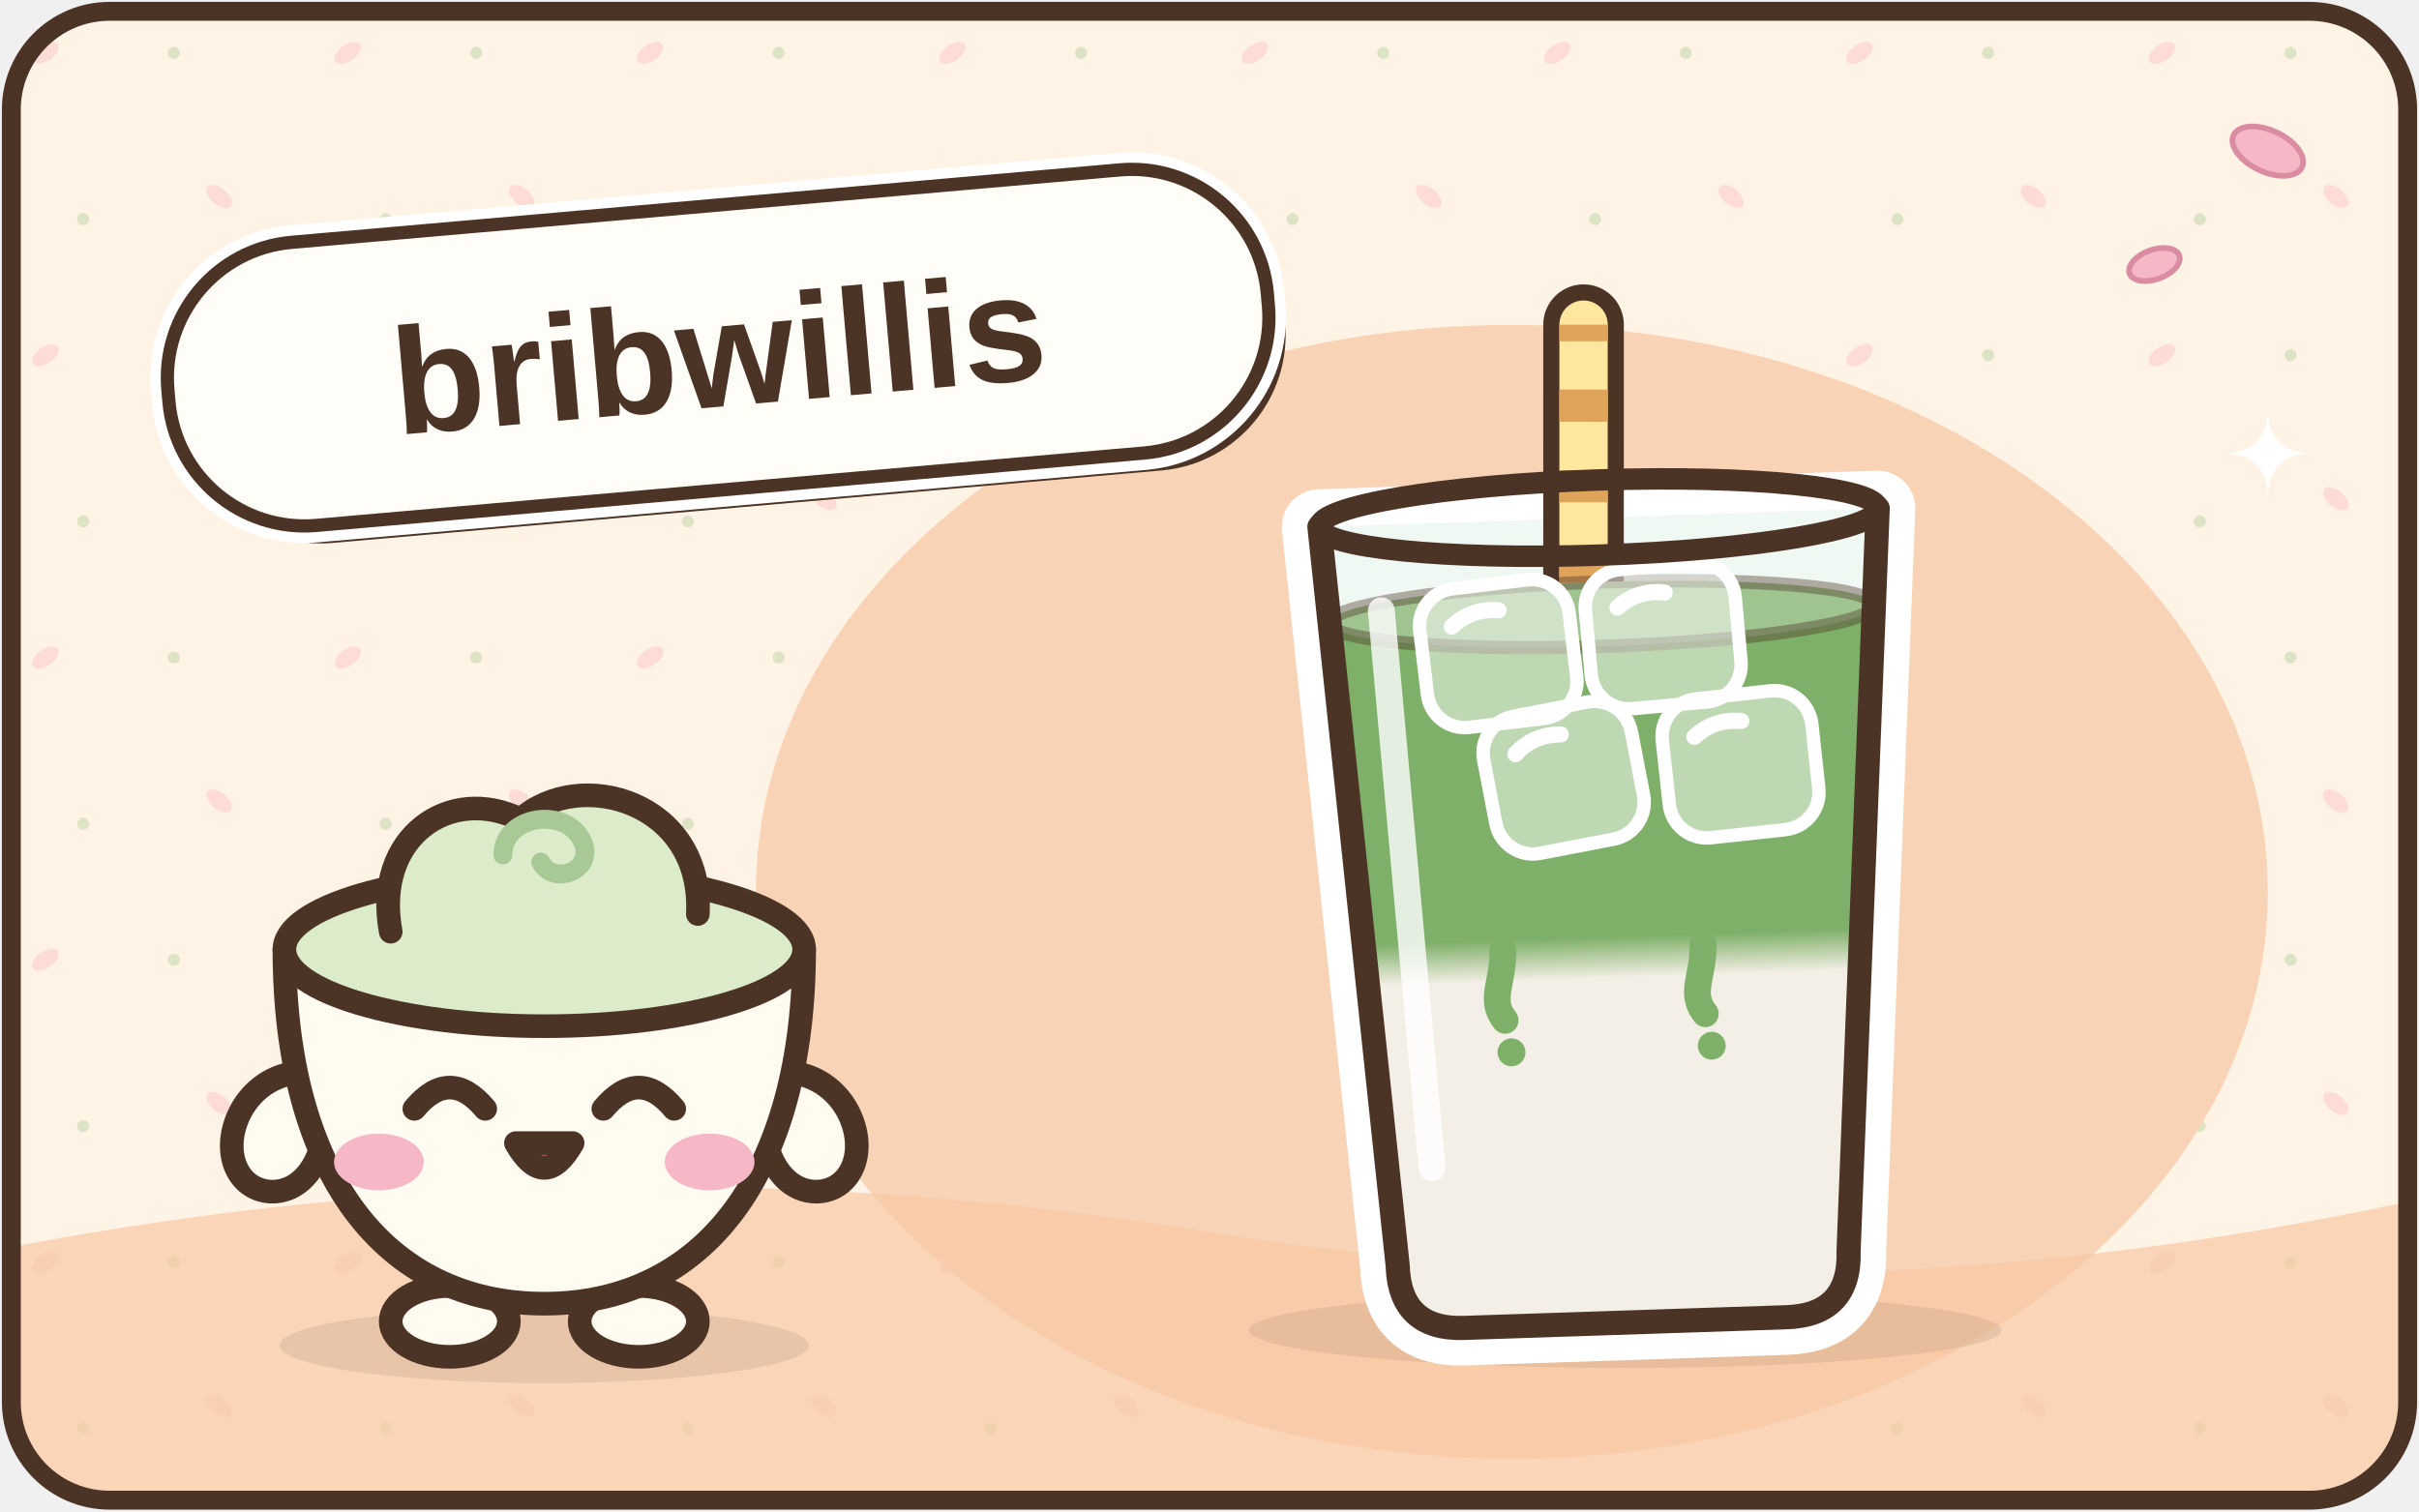
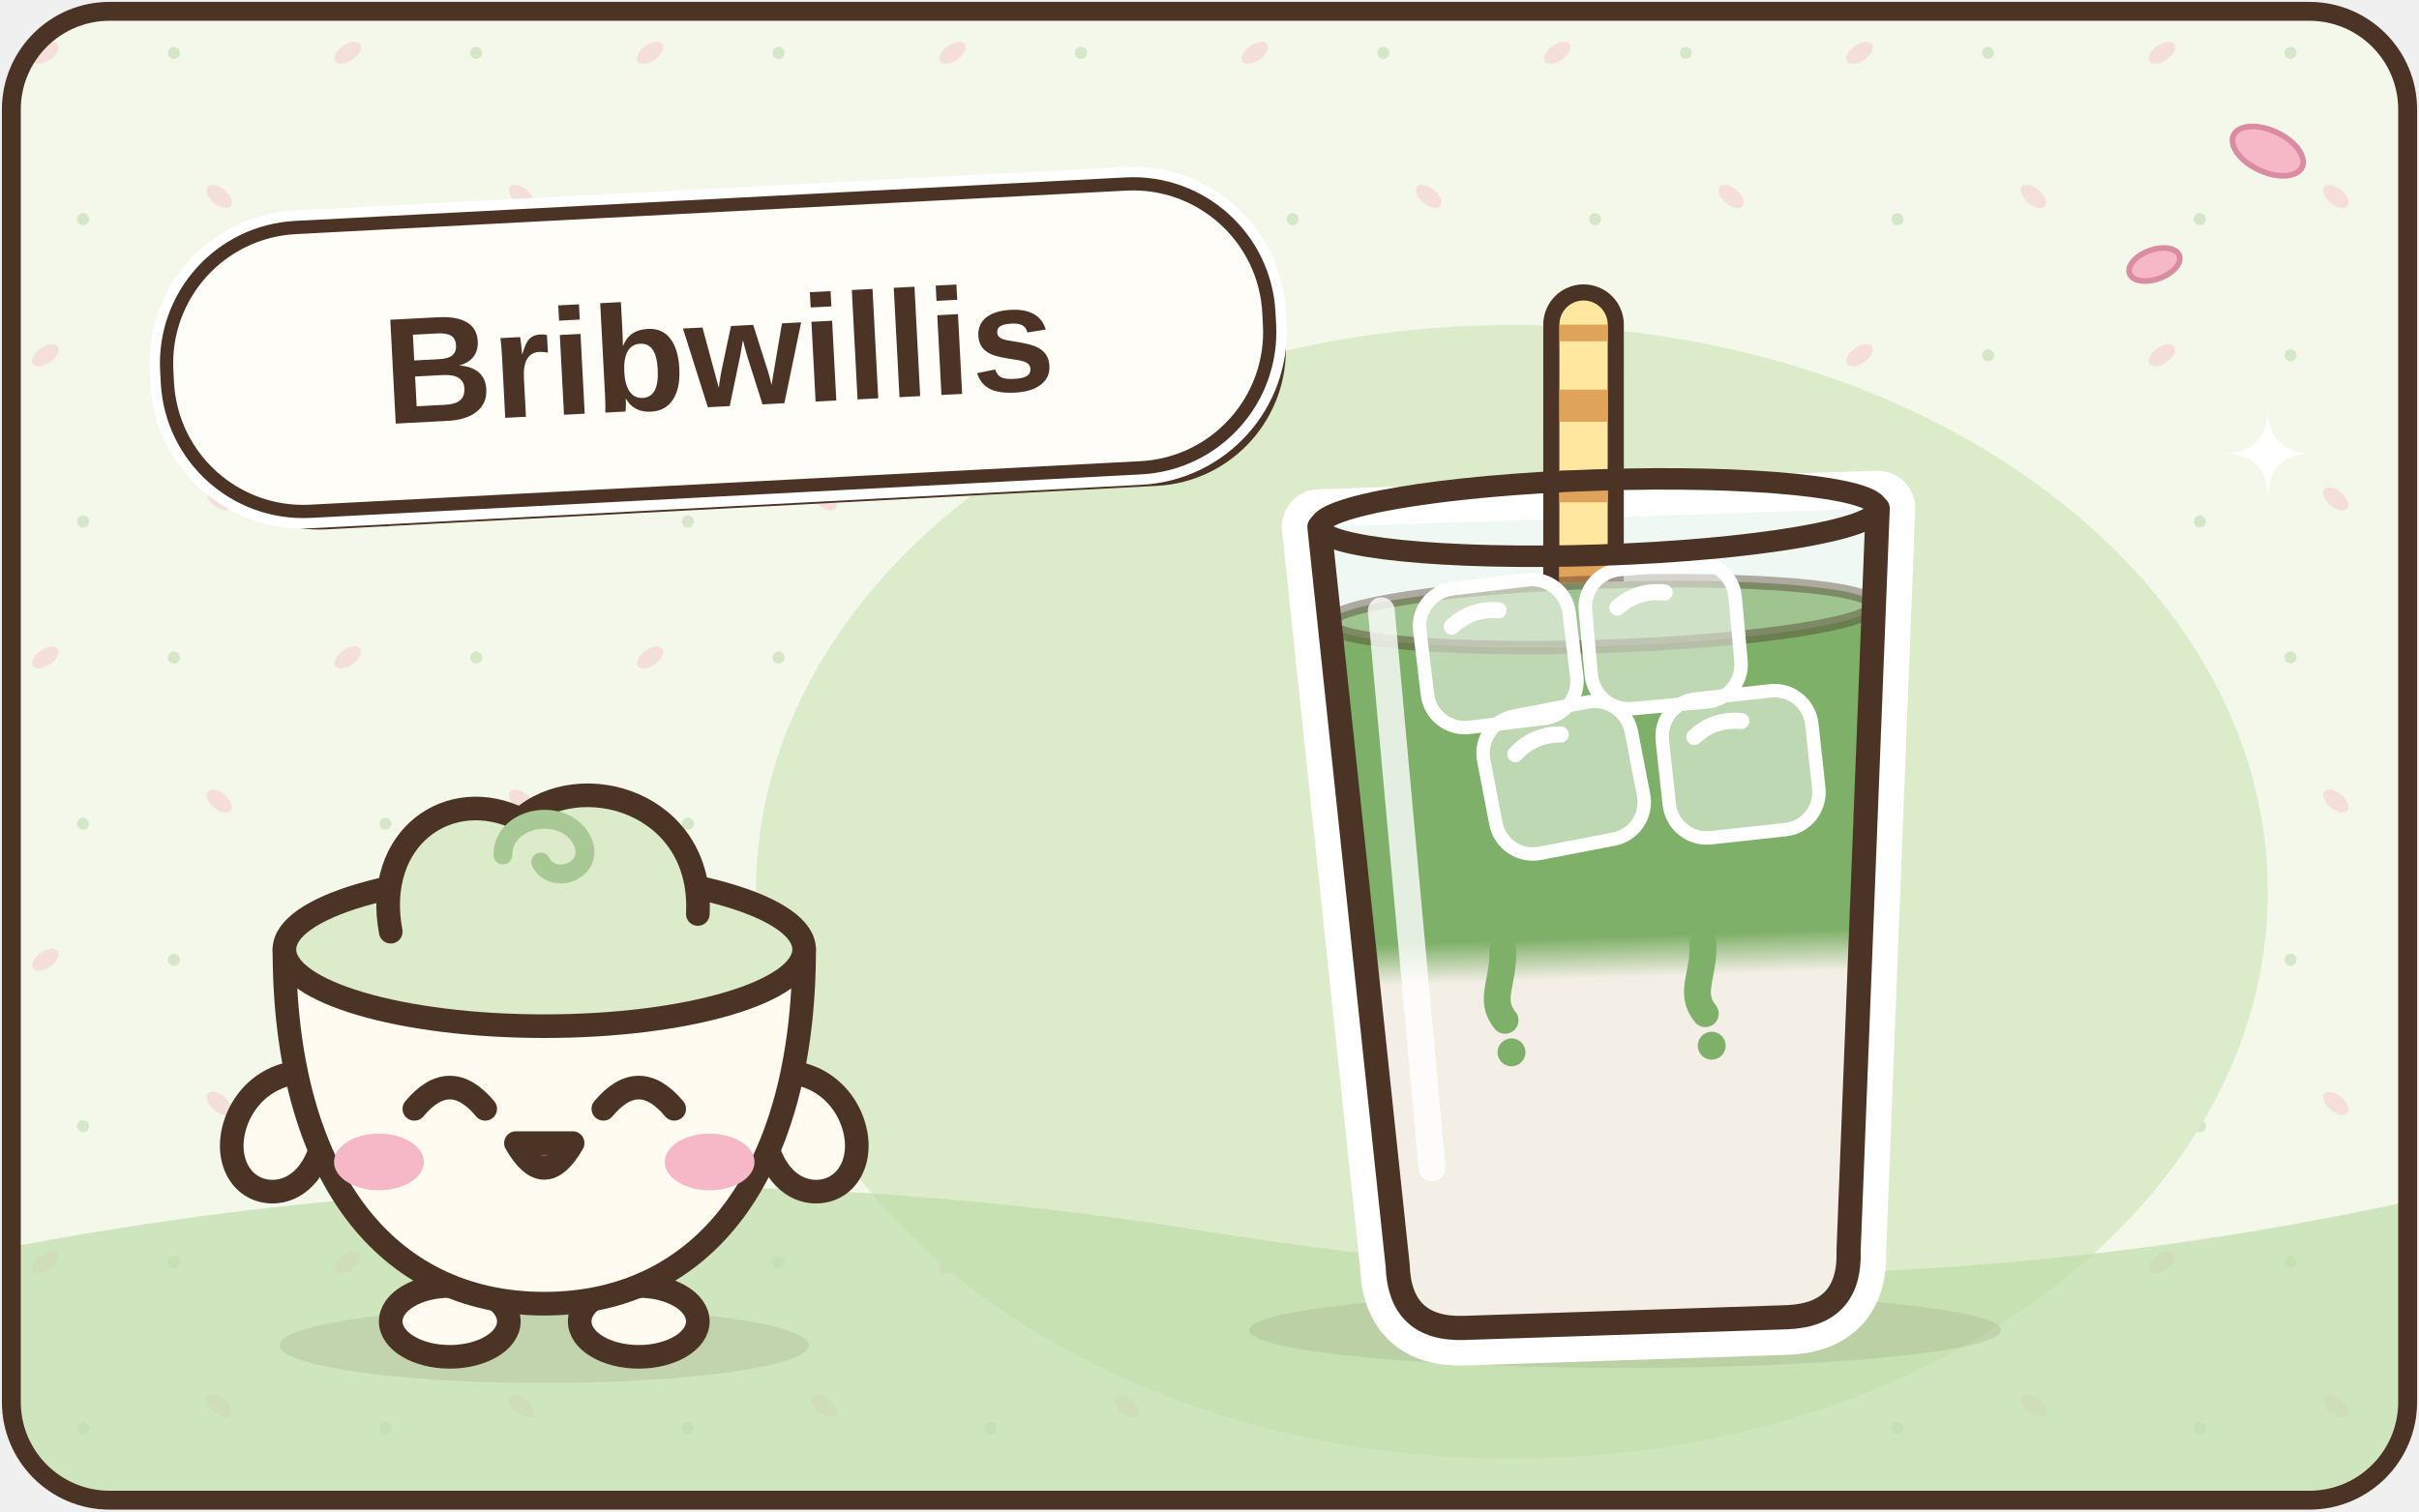
- <svg xmlns="http://www.w3.org/2000/svg" viewBox="0 0 640 400" width="640" height="400" class="art-event" role="img" aria-label="bribwillis" font-family="'M PLUS Rounded 1c', ui-rounded, 'Hiragino Maru Gothic ProN', 'Arial Rounded MT Bold', Nunito, Arial, sans-serif">
+ <svg xmlns="http://www.w3.org/2000/svg" viewBox="0 0 640 400" width="640" height="400" class="art-event" role="img" aria-label="Bribwillis" font-family="'M PLUS Rounded 1c', ui-rounded, 'Hiragino Maru Gothic ProN', 'Arial Rounded MT Bold', Nunito, Arial, sans-serif">
  <defs>
    <pattern id="e1jropj0p" width="80" height="80" patternUnits="userSpaceOnUse">
      <g fill="#F6A3B8" fill-opacity=".3">
        <ellipse cx="12" cy="14" rx="4" ry="2.2" transform="rotate(-35 12 14)" />
        <ellipse cx="58" cy="52" rx="4" ry="2.2" transform="rotate(40 58 52)" />
      </g>
      <g fill="#8CBF7A" fill-opacity=".3">
        <circle cx="46" cy="14" r="1.6" />
        <circle cx="22" cy="58" r="1.6" />
      </g>
    </pattern>
    <linearGradient id="e1jropj0d0l" gradientUnits="userSpaceOnUse" x1="0" x2="0" y1="-132" y2="-4">
      <stop offset="0%" stop-color="#7FB069" />
      <stop offset="47%" stop-color="#7FB069" />
      <stop offset="53%" stop-color="#F4EFE6" />
      <stop offset="100%" stop-color="#F4EFE6" />
    </linearGradient>
    <clipPath id="e1jropj0d0c">
      <path d="M-52 -150L-42 -12Q-42 0 -30 0L30 0Q42 0 42 -12L52 -150Z" />
    </clipPath>
  </defs>
-   <rect x="3" y="3" width="634" height="394" rx="26" fill="#FFF3E6" class="art-bg" />
+   <rect x="3" y="3" width="634" height="394" rx="26" fill="#F4F8EA" class="art-bg" />
  <rect x="3" y="3" width="634" height="394" rx="26" fill="url(#e1jropj0p)" />
-   <ellipse cx="400" cy="236" rx="200" ry="150" fill="#F8D3B5" />
-   <path d="M3 330Q160 300 320 326 T 637 318L637 371Q637 397 611 397L29 397Q3 397 3 371Z" fill="#F8C9A2" opacity="0.7" />
+   <ellipse cx="400" cy="236" rx="200" ry="150" fill="#DCEBC9" />
+   <path d="M3 330Q160 300 320 326 T 637 318L637 371Q637 397 611 397L29 397Q3 397 3 371Z" fill="#BFDDA9" opacity="0.7" />
  <ellipse cx="430" cy="352" rx="99.5" ry="10" fill="#4B3426" opacity="0.1" />
  <g transform="translate(430 350) rotate(-1.9) scale(1.421)">
    <path d="M-52 -150L-42 -12Q-42 0 -30 0L30 0Q42 0 42 -12L52 -150Z" fill="#FFFFFF" stroke="#FFFFFF" stroke-width="14" stroke-linejoin="round" />
    <path d="M-52 -150L-42 -12Q-42 0 -30 0L30 0Q42 0 42 -12L52 -150Z" fill="#EEF7F3" fill-opacity="0.9" />
    <path d="M-7.2 -18L-1.6 -186" fill="none" stroke="#4B3426" stroke-width="15" stroke-linecap="round" stroke-linejoin="round" />
    <path d="M-7.2 -18L-1.6 -186" fill="none" stroke="#FFE7A0" stroke-width="9" stroke-linecap="round" stroke-linejoin="round" />
    <path d="M-7.2 -18L-1.6 -186" fill="none" stroke="#E0A35A" stroke-width="9" stroke-linecap="butt" stroke-linejoin="round" stroke-dasharray="6 9" />
    <g clip-path="url(#e1jropj0d0c)">
      <rect x="-80" y="-132" width="160" height="132" fill="url(#e1jropj0d0l)" />
      <path d="M-20.5 -70 c 0 6 -3 9 0 13" fill="none" stroke="#7FB069" stroke-width="5" stroke-linecap="round" stroke-linejoin="round" />
      <circle cx="-19.5" cy="-51" r="2.6" fill="#7FB069" />
      <path d="M16.8 -70 c 0 6 -3 9 0 13" fill="none" stroke="#7FB069" stroke-width="5" stroke-linecap="round" stroke-linejoin="round" />
      <circle cx="17.8" cy="-51" r="2.6" fill="#7FB069" />
      <ellipse cx="0" cy="-132" rx="50.8" ry="6" fill="#9FC48F" stroke="#4B3426" stroke-width="2.5" stroke-opacity="0.4" />
      <rect x="-33.5" y="-138.3" width="28" height="26" rx="7" transform="rotate(-4.9 -19.5 -125.3)" fill="#FFFFFF" fill-opacity="0.5" stroke="#FFFFFF" stroke-width="2.5" stroke-opacity="1" />
      <path d="M-27.5 -131.3 q 4 -3 9 -2" transform="rotate(-4.9 -19.5 -125.3)" fill="none" stroke="#FFFFFF" stroke-width="3" stroke-linecap="round" stroke-linejoin="round" />
      <rect x="-22.1" y="-114.8" width="28" height="26" rx="7" transform="rotate(-9 -8.1 -101.8)" fill="#FFFFFF" fill-opacity="0.5" stroke="#FFFFFF" stroke-width="2.5" stroke-opacity="1" />
      <path d="M-16.1 -107.8 q 4 -3 9 -2" transform="rotate(-9 -8.1 -101.8)" fill="none" stroke="#FFFFFF" stroke-width="3" stroke-linecap="round" stroke-linejoin="round" />
      <rect x="-2.7" y="-140.6" width="28" height="26" rx="7" transform="rotate(-3.3 11.3 -127.6)" fill="#FFFFFF" fill-opacity="0.5" stroke="#FFFFFF" stroke-width="2.5" stroke-opacity="1" />
      <path d="M3.3 -133.6 q 4 -3 9 -2" transform="rotate(-3.3 11.3 -127.6)" fill="none" stroke="#FFFFFF" stroke-width="3" stroke-linecap="round" stroke-linejoin="round" />
      <rect x="10.9" y="-116.2" width="28" height="26" rx="7" transform="rotate(-4.3 24.9 -103.2)" fill="#FFFFFF" fill-opacity="0.5" stroke="#FFFFFF" stroke-width="2.5" stroke-opacity="1" />
      <path d="M16.9 -109.2 q 4 -3 9 -2" transform="rotate(-4.3 24.9 -103.2)" fill="none" stroke="#FFFFFF" stroke-width="3" stroke-linecap="round" stroke-linejoin="round" />
    </g>
    <path d="M-35 -30L-41 -134" fill="none" stroke="#FFFFFF" stroke-width="5" stroke-linecap="round" stroke-linejoin="round" opacity="0.8" />
    <path d="M-52 -150L-42 -12Q-42 0 -30 0L30 0Q42 0 42 -12L52 -150" fill="none" stroke="#4B3426" stroke-width="4.5" stroke-linecap="round" stroke-linejoin="round" />
    <ellipse cx="0" cy="-150" rx="52" ry="7" fill="none" stroke="#4B3426" stroke-width="4" />
  </g>
  <ellipse cx="144" cy="356" rx="70" ry="10" fill="#4B3426" opacity="0.1" />
  <g transform="translate(44 170) scale(3.125)">
    <path class="m-o m-c m-arm-l" stroke="#4B3426" stroke-width="2" stroke-linejoin="round" stroke-linecap="round" fill="#FFFBF0" d="M12.5 36.5c-3-.5-6 1.5-6.8 4.8-.7 3 1 5.4 3.6 5.2 2.2-.2 3.6-2.3 4-4.6" />
    <path class="m-o m-c m-arm-r" stroke="#4B3426" stroke-width="2" stroke-linejoin="round" stroke-linecap="round" fill="#FFFBF0" d="M51.5 36.5c3-.5 6 1.5 6.8 4.8.7 3-1 5.4-3.6 5.2-2.2-.2-3.6-2.3-4-4.6" />
    <g class="m-feet">
      <ellipse class="m-o m-c m-foot-l" stroke="#4B3426" stroke-width="2" stroke-linejoin="round" stroke-linecap="round" fill="#FFFBF0" cx="24" cy="57.5" rx="5" ry="3" />
      <ellipse class="m-o m-c m-foot-r" stroke="#4B3426" stroke-width="2" stroke-linejoin="round" stroke-linecap="round" fill="#FFFBF0" cx="40" cy="57.5" rx="5" ry="3" />
    </g>
    <path class="m-o m-c m-cup" stroke="#4B3426" stroke-width="2" stroke-linejoin="round" stroke-linecap="round" fill="#FFFBF0" d="M10 26c0 19 8.5 30 22 30s22-11 22-30z" />
    <g class="m-foamg">
      <ellipse class="m-o m-f" stroke="#4B3426" stroke-width="2" stroke-linejoin="round" stroke-linecap="round" fill="#DCEBC9" cx="32" cy="26" rx="22" ry="6.5" />
      <path class="m-o m-f" stroke="#4B3426" stroke-width="2" stroke-linejoin="round" stroke-linecap="round" fill="#DCEBC9" d="M19 24.5c-1.5-8 5-12.5 11-9.5 5-4.5 15.5-1.5 15 8" />
      <path class="m-s" fill="none" stroke="#A8C996" stroke-width="1.6" stroke-linecap="round" d="M28.5 18c0-3.4 5.5-4.2 6.8-1 .9 2.4-2.6 3.6-3.6 1.6" />
    </g>
    <g class="m-look">
      <g class="m-eyes">
        <path class="m-l" fill="none" stroke="#4B3426" stroke-width="2" stroke-linecap="round" stroke-linejoin="round" d="M21 39.5q3-3.6 6 0M37 39.5q3-3.6 6 0" />
      </g>
    </g>
    <ellipse class="m-blush" fill="#F6B7C7" cx="18" cy="44" rx="3.8" ry="2.4" />
    <ellipse class="m-blush" fill="#F6B7C7" cx="46" cy="44" rx="3.8" ry="2.4" />
    <path class="m-o m-in m-mouth" stroke="#4B3426" stroke-width="2" stroke-linejoin="round" stroke-linecap="round" fill="#B4535F" d="M29.6 42.4q2.4 4.2 4.8 0z" />
  </g>
  <ellipse cx="600" cy="40" rx="10" ry="5.5" transform="rotate(25 600 40)" fill="#F6B7C7" stroke="#D98CA2" stroke-width="1.5" />
  <ellipse cx="570" cy="70" rx="7" ry="3.9" transform="rotate(-20 570 70)" fill="#F6B7C7" stroke="#D98CA2" stroke-width="1.5" />
  <ellipse cx="250" cy="120" rx="6" ry="3.3" transform="rotate(40 250 120)" fill="#F6B7C7" stroke="#D98CA2" stroke-width="1.5" />
  <path d="M600 108Q600 120 612 120Q600 120 600 132Q600 120 588 120Q600 120 600 108Z" fill="#FFFFFF" />
  <path d="M256 51Q256 60 265 60Q256 60 256 69Q256 60 247 60Q256 60 256 51Z" fill="#FFFFFF" />
  <path d="M64 112Q64 120 72 120Q64 120 64 128Q64 120 56 120Q64 120 64 112Z" fill="#FFFFFF" />
-   <g transform="rotate(-5 190 92)">
+   <g transform="rotate(-3 190 92)">
    <rect x="48" y="59.4" width="292" height="75.2" rx="36" fill="#4B3426" />
    <rect x="44" y="54.4" width="292" height="75.2" rx="36" fill="#FFFDF7" stroke="#FFFFFF" stroke-width="9" paint-order="stroke" />
    <rect x="44" y="54.4" width="292" height="75.2" rx="36" fill="none" stroke="#4B3426" stroke-width="3.5" />
-     <text x="190" y="107.6" font-size="40" font-weight="800" text-anchor="middle" fill="#4B3426">bribwillis</text>
+     <text x="190" y="107.6" font-size="40" font-weight="800" text-anchor="middle" fill="#4B3426">Bribwillis</text>
  </g>
  <rect x="3" y="3" width="634" height="394" rx="26" fill="none" stroke="#4B3426" stroke-width="5" />
</svg>
